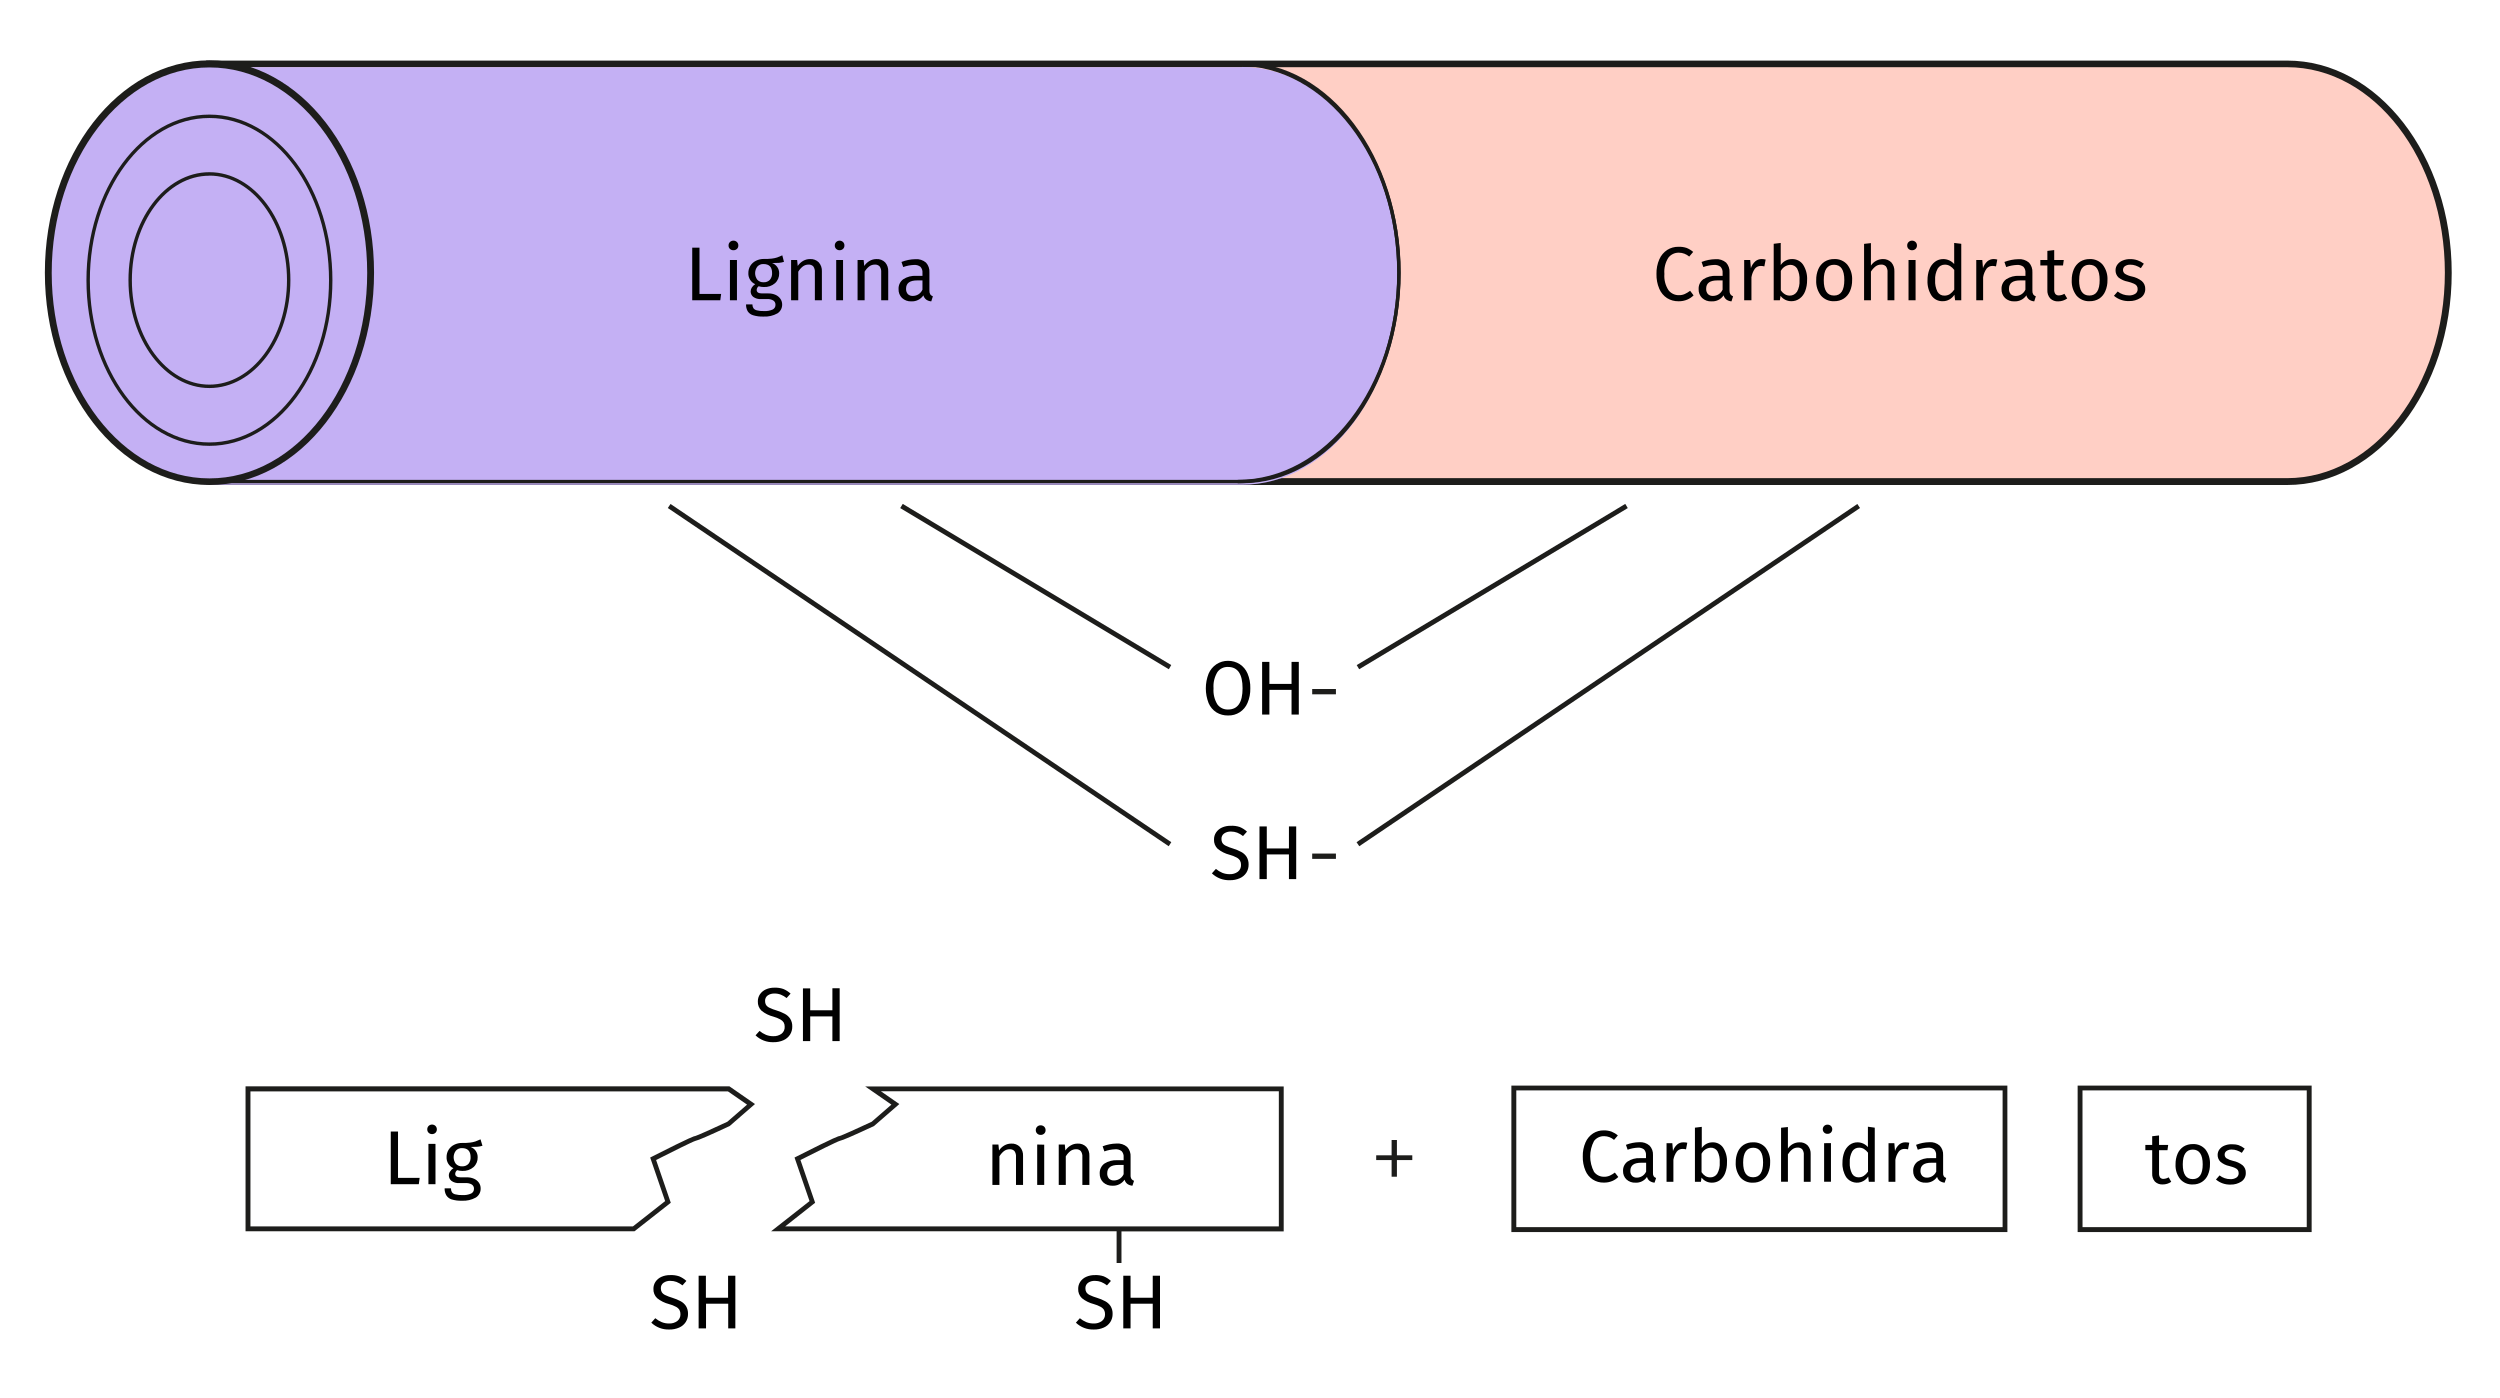
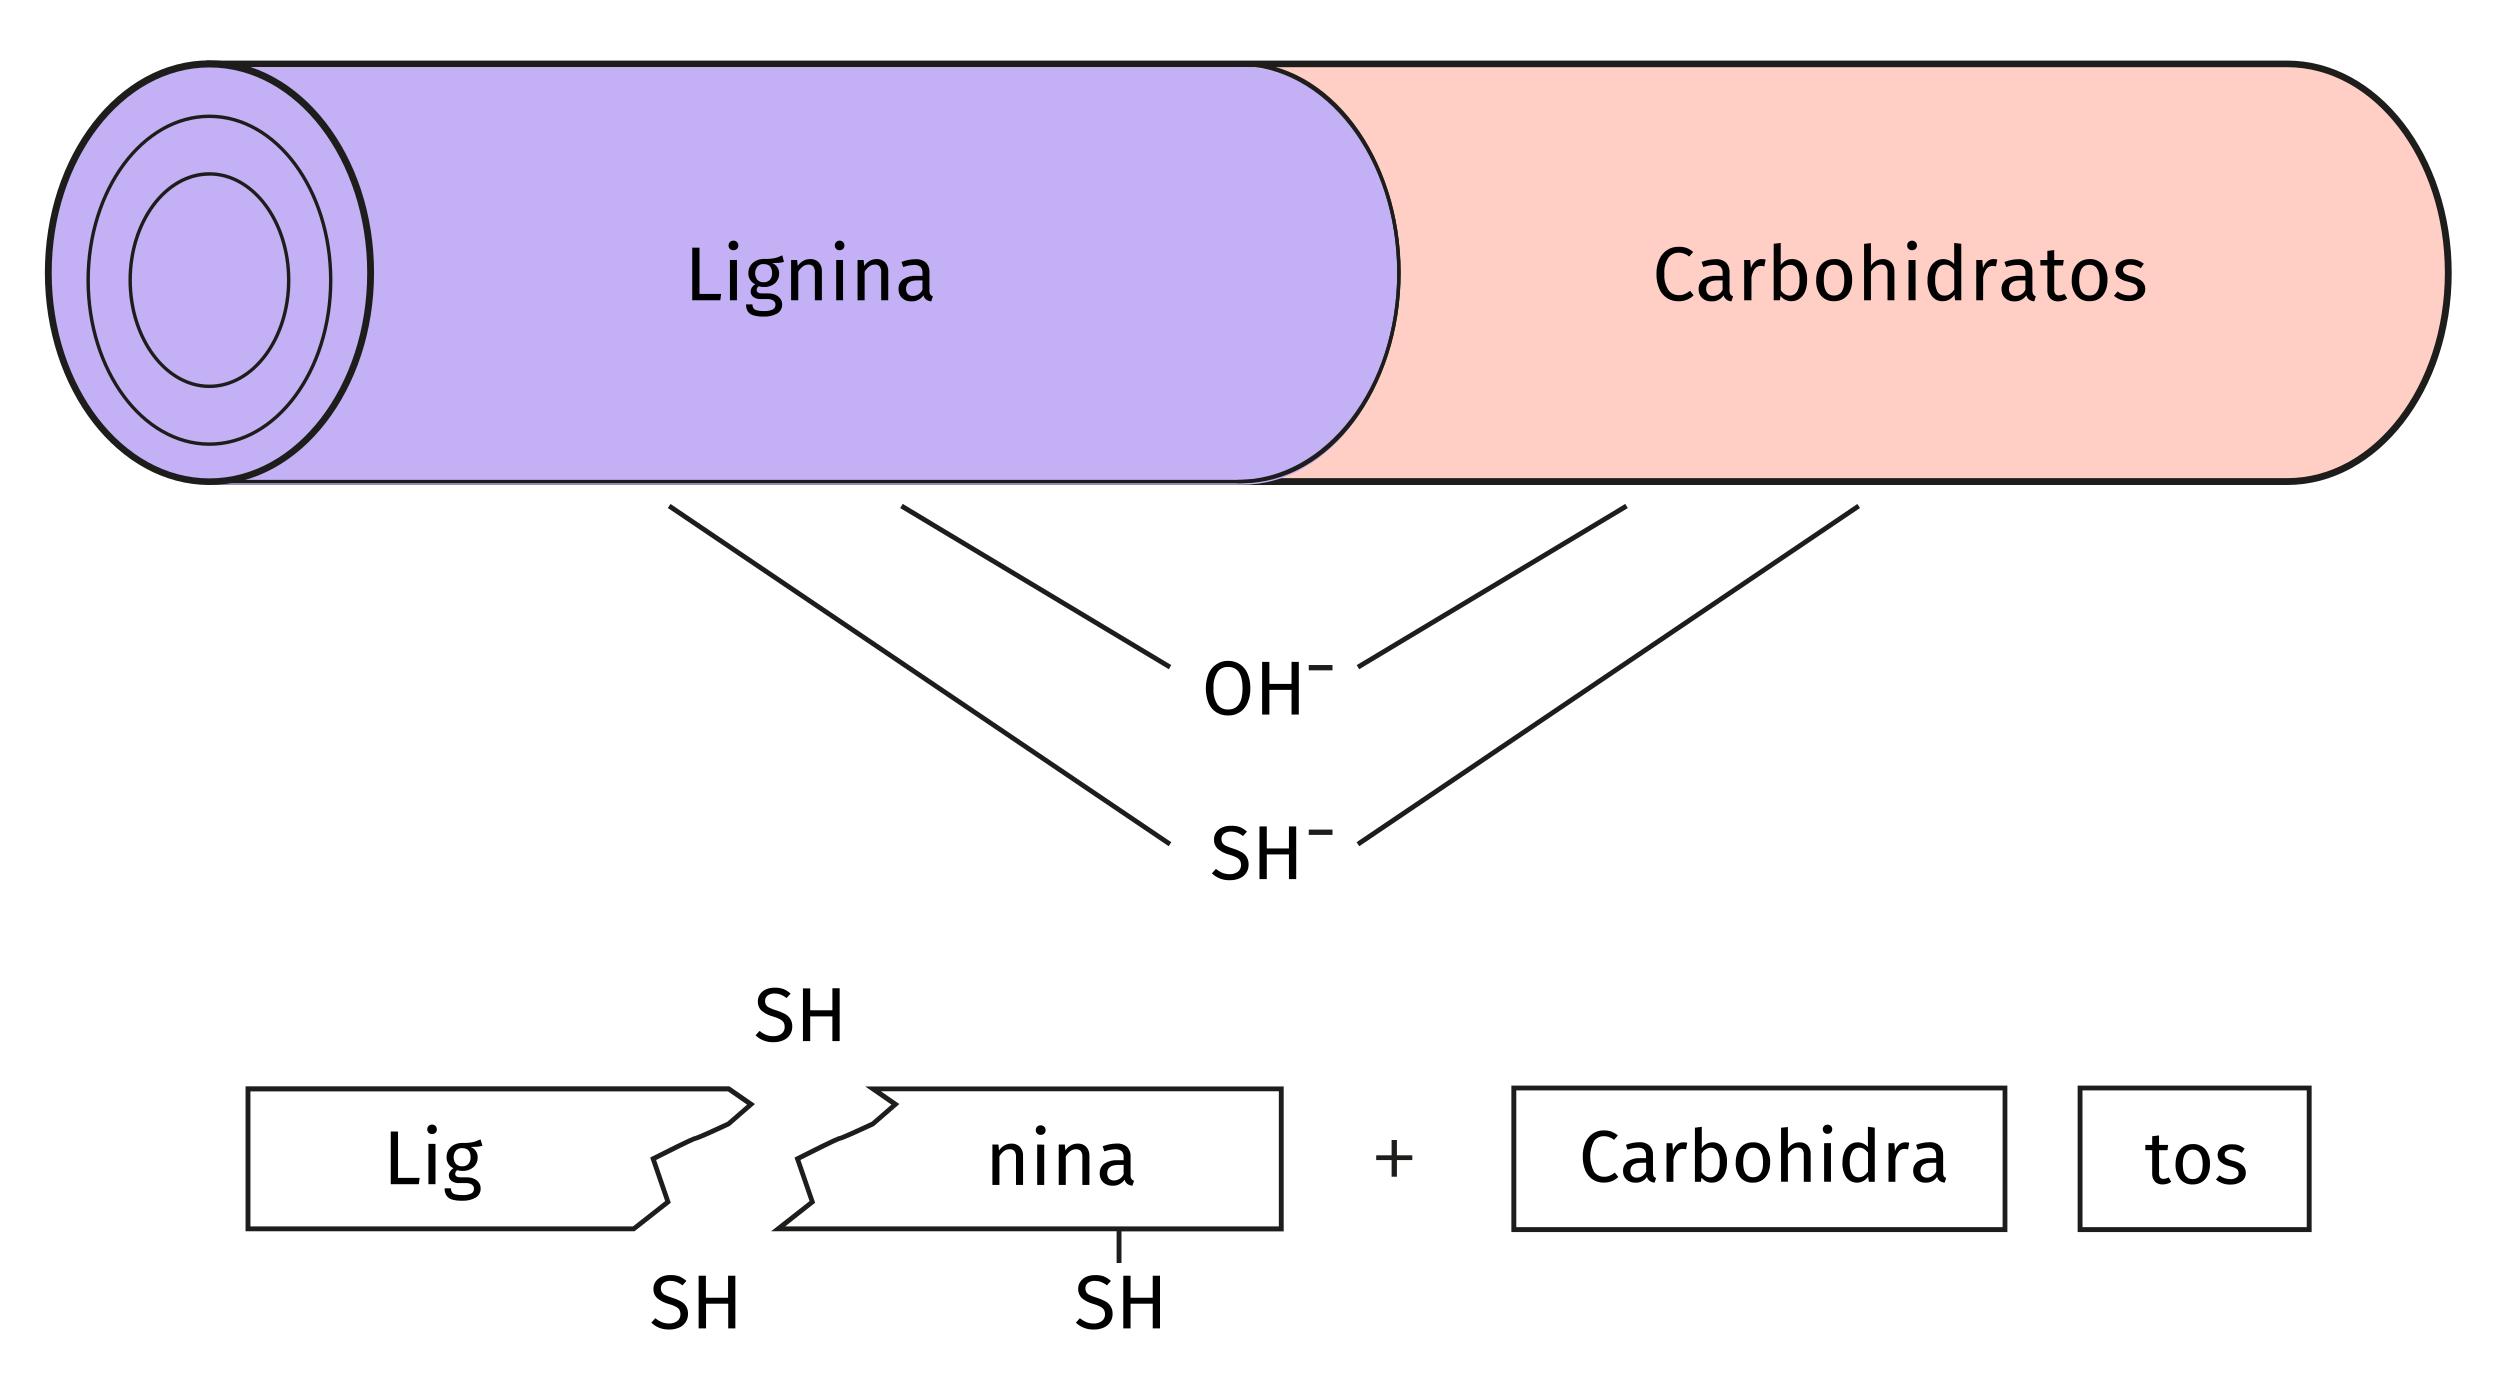
<svg xmlns="http://www.w3.org/2000/svg" viewBox="0 0 730 407.97">
  <g id="fig-7-5">
    <path d="M667.84,18.7H61.16V140.62H667.84c26,0,47.06-27.29,47.06-61s-21.07-61-47.06-61" style="fill:#ffcfc5" />
    <path id="preto" d="M667.84,141.62H60.16V17.69H667.84c26.5,0,48.06,27.8,48.06,62S694.34,141.62,667.84,141.62Zm-605.68-2H667.84c25.4,0,46.06-26.9,46.06-60s-20.66-60-46.06-60H62.16Z" style="fill:#1d1d1b" />
    <path d="M362.67,19.63H59.86l-.41,121.92H362.67c25.29,0,45.8-27.29,45.8-61s-20.51-61-45.8-61" style="fill:#c4b0f4" />
    <path id="preto" data-name="preto" d="M362.67,141.12H59v-.5l.41-122.43H362.67c25.53,0,46.3,27.58,46.3,61.47S388.2,141.12,362.67,141.12ZM60,140.12H362.67c25,0,45.3-27.12,45.3-60.46s-20.32-60.47-45.3-60.47H60.36Z" style="fill:#1d1d1b" />
    <path d="M108.22,79.66c0,33.67-21.07,61-47.06,61s-47.06-27.29-47.06-61,21.07-61,47.06-61,47.06,27.3,47.06,61" style="fill:#c4b0f4" />
-     <g id="preto" data-name="preto">
+     <g data-name="preto">
      <path d="M61.16,141.62c-26.5,0-48.06-27.79-48.06-62s21.56-62,48.06-62,48.06,27.8,48.06,62S87.66,141.62,61.16,141.62Zm0-121.93c-25.4,0-46.06,26.9-46.06,60s20.66,60,46.06,60,46.06-26.9,46.06-60S86.55,19.69,61.16,19.69Z" style="fill:#1d1d1b" />
      <path d="M361.41,141.12v-1C387.08,140.12,408,113,408,79.66s-20.89-60.47-46.56-60.47v-1c26.22,0,47.56,27.58,47.56,61.47S387.63,141.12,361.41,141.12ZM61.15,130.19c-19.8,0-35.91-21.7-35.91-48.36S41.35,33.46,61.15,33.46s35.92,21.7,35.92,48.37S81,130.19,61.15,130.19Zm0-95.73c-19.25,0-34.91,21.25-34.91,47.37s15.66,47.36,34.91,47.36,34.92-21.25,34.92-47.36S80.41,34.46,61.15,34.46Zm0,78.85c-13,0-23.64-14.13-23.64-31.51S48.12,50.28,61.15,50.28,84.8,64.42,84.8,81.8,74.19,113.31,61.15,113.31Zm0-62C48.67,51.28,38.51,65,38.51,81.8s10.16,30.51,22.64,30.51S83.8,98.62,83.8,81.8,73.64,51.28,61.15,51.28Z" style="fill:#1d1d1b" />
    </g>
    <path d="M204.25,72.31V85.83h6.32l-.25,1.85h-8.19V72.31Z" />
    <path d="M215.19,70.68a1.33,1.33,0,0,1,.4,1,1.31,1.31,0,0,1-.4,1,1.45,1.45,0,0,1-1.05.39,1.42,1.42,0,0,1-1-.39,1.31,1.31,0,0,1-.4-1,1.33,1.33,0,0,1,.4-1,1.39,1.39,0,0,1,1-.41A1.42,1.42,0,0,1,215.19,70.68Zm0,5.24V87.68h-2.05V75.92Z" />
    <path d="M228.92,76.46a6.58,6.58,0,0,1-1.48.29c-.53,0-1.19.06-2,.06a3.12,3.12,0,0,1,2.08,3,3.75,3.75,0,0,1-1.21,2.88,4.61,4.61,0,0,1-3.28,1.12,5.13,5.13,0,0,1-1.5-.22,1.13,1.13,0,0,0-.42.47,1.3,1.3,0,0,0-.16.62c0,.64.52,1,1.54,1h1.88a5,5,0,0,1,2.1.42,3.4,3.4,0,0,1,1.41,1.16,2.88,2.88,0,0,1,.51,1.68A3,3,0,0,1,227,91.51a7.49,7.49,0,0,1-4.11.93,9.32,9.32,0,0,1-3-.39,2.82,2.82,0,0,1-1.57-1.17,3.79,3.79,0,0,1-.47-2h1.85A2.08,2.08,0,0,0,220,90a1.7,1.7,0,0,0,1,.62,7.06,7.06,0,0,0,2,.21,5.55,5.55,0,0,0,2.65-.46,1.47,1.47,0,0,0,.79-1.37,1.41,1.41,0,0,0-.63-1.25,3.06,3.06,0,0,0-1.74-.42h-1.85a3.47,3.47,0,0,1-2.27-.64,2,2,0,0,1-.76-1.59,2.11,2.11,0,0,1,.33-1.12,3.13,3.13,0,0,1,1-1,3.36,3.36,0,0,1-2-3.26,3.91,3.91,0,0,1,.59-2.12,4,4,0,0,1,1.63-1.46,5.1,5.1,0,0,1,2.31-.53,16,16,0,0,0,2.33-.1,8.13,8.13,0,0,0,1.55-.33c.41-.14.91-.35,1.5-.62Zm-7.78,1.39a3.18,3.18,0,0,0,0,3.84,2.3,2.3,0,0,0,1.83.73,2.35,2.35,0,0,0,1.84-.71,2.85,2.85,0,0,0,.64-2c0-1.74-.84-2.61-2.53-2.61A2.26,2.26,0,0,0,221.14,77.85Z" />
    <path d="M239.08,76.61a3.67,3.67,0,0,1,.91,2.64v8.43h-2.05V79.54a2.64,2.64,0,0,0-.47-1.77,1.81,1.81,0,0,0-1.39-.51,2.68,2.68,0,0,0-1.65.54,5.46,5.46,0,0,0-1.34,1.54v8.34H231V75.92h1.76l.18,1.74a4.72,4.72,0,0,1,1.55-1.47,4,4,0,0,1,2-.54A3.28,3.28,0,0,1,239.08,76.61Z" />
    <path d="M246.17,70.68a1.33,1.33,0,0,1,.4,1,1.31,1.31,0,0,1-.4,1,1.45,1.45,0,0,1-1,.39,1.4,1.4,0,0,1-1-.39,1.32,1.32,0,0,1-.41-1,1.34,1.34,0,0,1,.41-1,1.37,1.37,0,0,1,1-.41A1.42,1.42,0,0,1,246.17,70.68Zm0,5.24V87.68h-2V75.92Z" />
    <path d="M258.46,76.61a3.71,3.71,0,0,1,.9,2.64v8.43h-2.05V79.54a2.64,2.64,0,0,0-.47-1.77,1.77,1.77,0,0,0-1.38-.51,2.64,2.64,0,0,0-1.65.54,5.31,5.31,0,0,0-1.34,1.54v8.34h-2.06V75.92h1.77l.18,1.74a4.63,4.63,0,0,1,1.55-1.47,3.94,3.94,0,0,1,2-.54A3.28,3.28,0,0,1,258.46,76.61Z" />
    <path d="M271.66,86a1.53,1.53,0,0,0,.74.52L271.93,88a3,3,0,0,1-1.47-.51,2.36,2.36,0,0,1-.83-1.25,4,4,0,0,1-3.5,1.76,3.75,3.75,0,0,1-2.75-1,3.42,3.42,0,0,1-1-2.57,3.37,3.37,0,0,1,1.35-2.88,6.31,6.31,0,0,1,3.83-1h1.8v-.87a2.31,2.31,0,0,0-.6-1.79,2.76,2.76,0,0,0-1.85-.53,10.56,10.56,0,0,0-3.17.62l-.51-1.49a11.71,11.71,0,0,1,4.06-.81,4.23,4.23,0,0,1,3.1,1,3.87,3.87,0,0,1,1,2.89v5.38A1.87,1.87,0,0,0,271.66,86Zm-2.3-1.42v-2.7h-1.54c-2.17,0-3.25.8-3.25,2.41a2.23,2.23,0,0,0,.51,1.59,2,2,0,0,0,1.52.53A3.06,3.06,0,0,0,269.36,84.58Z" />
    <path d="M492.48,72.39a6.92,6.92,0,0,1,1.93,1.17l-1.16,1.36a4.66,4.66,0,0,0-3-1.14,3.76,3.76,0,0,0-3.09,1.47A7.62,7.62,0,0,0,486,80a7.6,7.6,0,0,0,1.16,4.68,3.7,3.7,0,0,0,3.08,1.51,4,4,0,0,0,1.72-.34,8.38,8.38,0,0,0,1.56-.94l1,1.34a5.87,5.87,0,0,1-1.83,1.23,6.3,6.3,0,0,1-2.57.49,6.18,6.18,0,0,1-3.34-.92,6.11,6.11,0,0,1-2.27-2.73,10.28,10.28,0,0,1-.82-4.32,10,10,0,0,1,.85-4.32,6.31,6.31,0,0,1,2.3-2.71,6,6,0,0,1,3.24-.91A6.85,6.85,0,0,1,492.48,72.39Z" />
    <path d="M505.33,86a1.45,1.45,0,0,0,.73.52L505.59,88a3,3,0,0,1-1.47-.51,2.36,2.36,0,0,1-.83-1.25,3.94,3.94,0,0,1-3.5,1.76A3.75,3.75,0,0,1,497,87a3.42,3.42,0,0,1-1-2.57,3.37,3.37,0,0,1,1.35-2.88,6.33,6.33,0,0,1,3.83-1H503v-.87a2.32,2.32,0,0,0-.61-1.79,2.76,2.76,0,0,0-1.85-.53,10.56,10.56,0,0,0-3.17.62l-.51-1.49a11.75,11.75,0,0,1,4.06-.81,4.23,4.23,0,0,1,3.1,1,3.87,3.87,0,0,1,1,2.89v5.38A1.78,1.78,0,0,0,505.33,86ZM503,84.58v-2.7h-1.54c-2.18,0-3.26.8-3.26,2.41a2.23,2.23,0,0,0,.51,1.59,2,2,0,0,0,1.52.53A3.07,3.07,0,0,0,503,84.58Z" />
    <path d="M515.57,75.79l-.38,2a4.23,4.23,0,0,0-1-.14,2.19,2.19,0,0,0-1.77.81,6.12,6.12,0,0,0-1,2.5v6.71H509.3V75.92h1.76l.2,2.39a4.52,4.52,0,0,1,1.28-2,2.86,2.86,0,0,1,1.87-.67A4.73,4.73,0,0,1,515.57,75.79Z" />
    <path d="M526.49,77.27a7.54,7.54,0,0,1,1.18,4.52,8.71,8.71,0,0,1-.56,3.23,4.78,4.78,0,0,1-1.61,2.16,4,4,0,0,1-2.45.77,3.9,3.9,0,0,1-3.13-1.56l-.2,1.29h-1.8V71.19l2.05-.25v6.45a3.94,3.94,0,0,1,3.32-1.74A3.77,3.77,0,0,1,526.49,77.27Zm-1.8,8a6.11,6.11,0,0,0,.77-3.43,6.44,6.44,0,0,0-.71-3.45,2.34,2.34,0,0,0-2-1.06A3.32,3.32,0,0,0,520,79.11v5.63a3.54,3.54,0,0,0,1.15,1.16,2.68,2.68,0,0,0,1.44.42A2.46,2.46,0,0,0,524.69,85.22Z" />
    <path d="M539.44,77.31a6.76,6.76,0,0,1,1.38,4.48,7.79,7.79,0,0,1-.63,3.23,4.87,4.87,0,0,1-1.8,2.16,5,5,0,0,1-2.82.77,4.76,4.76,0,0,1-3.86-1.65,6.79,6.79,0,0,1-1.38-4.49,7.74,7.74,0,0,1,.62-3.22,5,5,0,0,1,1.81-2.17,5.1,5.1,0,0,1,2.83-.77A4.69,4.69,0,0,1,539.44,77.31Zm-6.9,4.5c0,3,1,4.49,3,4.49s3-1.5,3-4.51-1-4.48-3-4.48S532.54,78.81,532.54,81.81Z" />
    <path d="M552.26,76.61a3.71,3.71,0,0,1,.9,2.64v8.43h-2V79.54a2.59,2.59,0,0,0-.48-1.77,1.84,1.84,0,0,0-1.4-.51,2.64,2.64,0,0,0-1.63.54,5.76,5.76,0,0,0-1.34,1.51v8.37h-2V71.21l2-.22v6.56a4.2,4.2,0,0,1,3.49-1.9A3.28,3.28,0,0,1,552.26,76.61Z" />
    <path d="M559.35,70.68a1.37,1.37,0,0,1,.4,1,1.35,1.35,0,0,1-.4,1,1.45,1.45,0,0,1-1.05.39,1.42,1.42,0,0,1-1-.39,1.31,1.31,0,0,1-.4-1,1.33,1.33,0,0,1,.4-1,1.39,1.39,0,0,1,1-.41A1.42,1.42,0,0,1,559.35,70.68Zm0,5.24V87.68h-2.06V75.92Z" />
    <path d="M572.69,71.19V87.68h-1.8l-.2-1.62a4.21,4.21,0,0,1-1.46,1.39,3.74,3.74,0,0,1-1.94.5A3.78,3.78,0,0,1,564,86.3a7.54,7.54,0,0,1-1.17-4.44,8.73,8.73,0,0,1,.56-3.22A4.93,4.93,0,0,1,565,76.45a3.94,3.94,0,0,1,2.45-.8,4.24,4.24,0,0,1,3.17,1.45V70.94Zm-3.34,14.7a5.18,5.18,0,0,0,1.29-1.31V78.82a4.57,4.57,0,0,0-1.24-1.15,2.85,2.85,0,0,0-1.48-.39,2.38,2.38,0,0,0-2.11,1.14,6.22,6.22,0,0,0-.75,3.39,6.62,6.62,0,0,0,.69,3.4,2.22,2.22,0,0,0,2,1.11A2.91,2.91,0,0,0,569.35,85.89Z" />
    <path d="M583.21,75.79l-.38,2a4.24,4.24,0,0,0-1-.14,2.16,2.16,0,0,0-1.76.81,5.86,5.86,0,0,0-1,2.5v6.71h-2V75.92h1.76l.2,2.39a4.51,4.51,0,0,1,1.27-2,2.88,2.88,0,0,1,1.88-.67A4.79,4.79,0,0,1,583.21,75.79Z" />
    <path d="M593.72,86a1.53,1.53,0,0,0,.74.52L594,88a3,3,0,0,1-1.47-.51,2.31,2.31,0,0,1-.83-1.25,4,4,0,0,1-3.5,1.76,3.73,3.73,0,0,1-2.75-1,3.42,3.42,0,0,1-1-2.57,3.37,3.37,0,0,1,1.35-2.88,6.29,6.29,0,0,1,3.82-1h1.81v-.87a2.31,2.31,0,0,0-.6-1.79,2.76,2.76,0,0,0-1.85-.53,10.5,10.5,0,0,0-3.17.62l-.52-1.49a11.8,11.8,0,0,1,4.07-.81,4.23,4.23,0,0,1,3.1,1,3.91,3.91,0,0,1,1,2.89v5.38A1.87,1.87,0,0,0,593.72,86Zm-2.3-1.42v-2.7h-1.54c-2.17,0-3.26.8-3.26,2.41a2.19,2.19,0,0,0,.52,1.59,2,2,0,0,0,1.51.53A3.06,3.06,0,0,0,591.42,84.58Z" />
    <path d="M603.63,87.15A4.54,4.54,0,0,1,601,88a3.06,3.06,0,0,1-2.33-.86,3.41,3.41,0,0,1-.84-2.49V77.51h-2.05V75.92h2.05V73.26l2-.24v2.9h2.79l-.22,1.59h-2.57v7a2.11,2.11,0,0,0,.33,1.33,1.27,1.27,0,0,0,1.08.42,3.39,3.39,0,0,0,1.56-.47Z" />
    <path d="M614,77.31a6.76,6.76,0,0,1,1.38,4.48,7.79,7.79,0,0,1-.63,3.23A4.82,4.82,0,0,1,613,87.18a5,5,0,0,1-2.81.77,4.76,4.76,0,0,1-3.86-1.65,6.79,6.79,0,0,1-1.38-4.49,7.74,7.74,0,0,1,.62-3.22,5,5,0,0,1,1.81-2.17,5.1,5.1,0,0,1,2.83-.77A4.69,4.69,0,0,1,614,77.31Zm-6.9,4.5c0,3,1,4.49,3,4.49s3-1.5,3-4.51-1-4.48-3-4.48S607.12,78.81,607.12,81.81Z" />
    <path d="M624.15,76A6.57,6.57,0,0,1,626,77l-.87,1.3a6.78,6.78,0,0,0-1.53-.76,4.63,4.63,0,0,0-1.53-.25,2.68,2.68,0,0,0-1.59.42,1.39,1.39,0,0,0,0,2.24,6.24,6.24,0,0,0,2,.78,7,7,0,0,1,2.93,1.34,2.92,2.92,0,0,1,1,2.32A3,3,0,0,1,625,87a5.73,5.73,0,0,1-3.29.91,6.47,6.47,0,0,1-4.44-1.54l1.09-1.25a5.33,5.33,0,0,0,3.3,1.14,3.17,3.17,0,0,0,1.85-.48,1.52,1.52,0,0,0,.68-1.31,1.68,1.68,0,0,0-.25-1,1.92,1.92,0,0,0-.85-.64,10.43,10.43,0,0,0-1.76-.59A6.05,6.05,0,0,1,618.58,81a2.82,2.82,0,0,1-.84-2.1,2.69,2.69,0,0,1,.55-1.66,3.46,3.46,0,0,1,1.52-1.16,5.38,5.38,0,0,1,2.17-.42A6.38,6.38,0,0,1,624.15,76Z" />
    <g id="preto" data-name="preto">
      <path d="M675,359.76H606.67V317H675Zm-66.9-1.43h65.47V318.4H608.09Zm-21.94,1.43H441.32V317H586.15Zm-143.4-1.43h142V318.4h-142Z" style="fill:#1d1d1b" />
-       <rect x="383.16" y="201.19" width="6.93" height="1.55" style="fill:#1d1d1b" />
-       <rect x="383.16" y="249.24" width="6.93" height="1.55" style="fill:#1d1d1b" />
+       <rect x="382.16" y="194.19" width="6.93" height="1.55" style="fill:#1d1d1b" />
+       <rect x="382.16" y="242.24" width="6.93" height="1.55" style="fill:#1d1d1b" />
      <path d="M327.47,368.79h-1.42v-9.27H225.17l11.21-8.8L232,338l.55-.28c11.81-6,12.4-6,12.6-6,.51-.11,5.22-2.22,9.38-4.17l5.76-5-7.65-5.3h122.2v42.31H327.47ZM229.29,358.1H373.42V318.64H257.21l5.4,3.74-7.38,6.41c-5.84,2.73-9.19,4.19-10,4.34h0c-.72.18-7.21,3.41-11.5,5.59l4.29,12.49Zm-44,1.42H71.7V317.21H213l7.46,5.17-7.38,6.41c-5.84,2.73-9.19,4.19-10,4.34h0c-.72.18-7.21,3.41-11.5,5.59l4.29,12.49ZM73.13,358.1H184.82l9.4-7.38L189.85,338l.55-.28c11.81-6,12.4-6,12.6-6,.51-.11,5.22-2.22,9.38-4.17l5.76-5-5.59-3.87H73.13Z" style="fill:#1d1d1b" />
      <polygon points="406.35 338.74 401.85 338.74 401.85 337.35 406.35 337.35 406.35 332.88 407.9 332.88 407.9 337.35 412.39 337.35 412.39 338.74 407.9 338.74 407.9 343.6 406.35 343.6 406.35 338.74" style="fill:#1d1d1b" />
      <path d="M396.91,247.1l-.8-1.18,146.23-98.76.79,1.18Zm-55.65,0L195,148.34l.8-1.18,146.22,98.76Zm55.62-51.68-.73-1.22,78.43-47.06.73,1.22Zm-55.58,0-78.44-47.06.74-1.22L342,194.2Z" style="fill:#1d1d1b" />
      <path d="M362,193.93a6.11,6.11,0,0,1,2.27,2.71,10.34,10.34,0,0,1,.82,4.34,10.15,10.15,0,0,1-.82,4.28,5.93,5.93,0,0,1-5.68,3.66,6.26,6.26,0,0,1-3.4-.91,6,6,0,0,1-2.28-2.7,11.82,11.82,0,0,1,0-8.6,6.26,6.26,0,0,1,2.29-2.75,6.05,6.05,0,0,1,3.39-1A6.31,6.31,0,0,1,362,193.93Zm-6.53,2.34a8,8,0,0,0-1.12,4.73,7.84,7.84,0,0,0,1.13,4.69,3.69,3.69,0,0,0,3.11,1.49q4.25,0,4.24-6.2c0-4.16-1.41-6.23-4.24-6.23A3.62,3.62,0,0,0,355.46,196.27Z" />
      <path d="M377.13,208.65v-7.21h-6.47v7.21h-2.12V193.27h2.12v6.43h6.47v-6.43h2.12v15.38Z" />
      <path d="M362,241.48a7.27,7.27,0,0,1,2.12,1.35l-1.16,1.3a6.76,6.76,0,0,0-1.71-1,5.09,5.09,0,0,0-1.8-.32,3.33,3.33,0,0,0-2,.56,1.85,1.85,0,0,0-.78,1.63,2.16,2.16,0,0,0,.26,1.12,2.33,2.33,0,0,0,1,.84,13.48,13.48,0,0,0,2.11.81,12.83,12.83,0,0,1,2.41,1,4.2,4.2,0,0,1,1.55,1.41,4.14,4.14,0,0,1,.59,2.29,4.31,4.31,0,0,1-.66,2.37,4.36,4.36,0,0,1-1.9,1.6,6.78,6.78,0,0,1-2.93.58,7.19,7.19,0,0,1-5.23-2l1.17-1.3a7.32,7.32,0,0,0,1.89,1.15,5.68,5.68,0,0,0,2.15.39,3.8,3.8,0,0,0,2.36-.7,2.39,2.39,0,0,0,.94-2,2.5,2.5,0,0,0-.29-1.26,2.6,2.6,0,0,0-1-.91,10.16,10.16,0,0,0-2.05-.8,9.1,9.1,0,0,1-3.46-1.72,3.51,3.51,0,0,1-1.09-2.72,3.63,3.63,0,0,1,.61-2.08,4.12,4.12,0,0,1,1.72-1.43,6,6,0,0,1,2.51-.51A7.16,7.16,0,0,1,362,241.48Z" />
      <path d="M376.37,256.7v-7.21H369.9v7.21h-2.13V241.32h2.13v6.43h6.47v-6.43h2.12V256.7Z" />
      <path d="M228.73,288.78a7.4,7.4,0,0,1,2.12,1.35l-1.16,1.3a6.76,6.76,0,0,0-1.71-1,4.87,4.87,0,0,0-1.8-.32,3.36,3.36,0,0,0-2,.55,1.89,1.89,0,0,0-.78,1.63,2.17,2.17,0,0,0,.27,1.13,2.36,2.36,0,0,0,1,.84,13.41,13.41,0,0,0,2.11.8,14,14,0,0,1,2.41,1,4.35,4.35,0,0,1,1.56,1.42,4.14,4.14,0,0,1,.59,2.29,4.26,4.26,0,0,1-.66,2.36,4.38,4.38,0,0,1-1.9,1.61,6.81,6.81,0,0,1-2.93.58,7.16,7.16,0,0,1-5.23-2l1.16-1.29a7.53,7.53,0,0,0,1.9,1.15,5.63,5.63,0,0,0,2.14.39,3.85,3.85,0,0,0,2.37-.7,2.42,2.42,0,0,0,.94-2.05,2.55,2.55,0,0,0-.29-1.26,2.7,2.7,0,0,0-1-.9,9.7,9.7,0,0,0-2-.8,9,9,0,0,1-3.46-1.72,3.52,3.52,0,0,1-1.09-2.73,3.62,3.62,0,0,1,.61-2.07,4.06,4.06,0,0,1,1.72-1.43,5.92,5.92,0,0,1,2.51-.51A7.16,7.16,0,0,1,228.73,288.78Z" />
      <path d="M243.06,304v-7.21h-6.48V304h-2.12V288.61h2.12V295h6.48v-6.43h2.12V304Z" />
      <path d="M198.31,372.68a7.27,7.27,0,0,1,2.12,1.35l-1.16,1.3a6.76,6.76,0,0,0-1.71-1,5.09,5.09,0,0,0-1.8-.32,3.27,3.27,0,0,0-2,.56,1.85,1.85,0,0,0-.79,1.63,2.16,2.16,0,0,0,.27,1.12,2.33,2.33,0,0,0,1,.84,12.85,12.85,0,0,0,2.1.8,14.15,14.15,0,0,1,2.42,1,4.32,4.32,0,0,1,1.55,1.42,4.14,4.14,0,0,1,.59,2.29,4.26,4.26,0,0,1-.66,2.36,4.32,4.32,0,0,1-1.9,1.61,6.78,6.78,0,0,1-2.93.58,7.19,7.19,0,0,1-5.23-2l1.16-1.3a7.53,7.53,0,0,0,1.9,1.15,5.66,5.66,0,0,0,2.14.39,3.81,3.81,0,0,0,2.37-.7,2.39,2.39,0,0,0,.94-2,2.5,2.5,0,0,0-.29-1.26,2.6,2.6,0,0,0-1-.91,9.6,9.6,0,0,0-2.05-.8,9.1,9.1,0,0,1-3.46-1.72,3.52,3.52,0,0,1-1.09-2.73,3.62,3.62,0,0,1,.61-2.07,4.12,4.12,0,0,1,1.72-1.43,6,6,0,0,1,2.51-.51A7.16,7.16,0,0,1,198.31,372.68Z" />
      <path d="M212.64,387.89v-7.21h-6.48v7.21H204V372.51h2.12v6.43h6.48v-6.43h2.12v15.38Z" />
      <path d="M322.27,372.68a7.4,7.4,0,0,1,2.12,1.35l-1.16,1.3a6.76,6.76,0,0,0-1.71-1,5.09,5.09,0,0,0-1.8-.32,3.32,3.32,0,0,0-2,.56,1.87,1.87,0,0,0-.78,1.63,2.16,2.16,0,0,0,.27,1.12,2.36,2.36,0,0,0,1,.84,13.41,13.41,0,0,0,2.11.8,13.69,13.69,0,0,1,2.41,1,4.35,4.35,0,0,1,1.56,1.42,4.14,4.14,0,0,1,.59,2.29,4.26,4.26,0,0,1-.66,2.36,4.32,4.32,0,0,1-1.9,1.61,6.78,6.78,0,0,1-2.93.58,7.19,7.19,0,0,1-5.23-2l1.16-1.3a7.53,7.53,0,0,0,1.9,1.15,5.63,5.63,0,0,0,2.14.39,3.81,3.81,0,0,0,2.37-.7,2.39,2.39,0,0,0,.94-2,2.5,2.5,0,0,0-.29-1.26,2.64,2.64,0,0,0-1-.91,9.48,9.48,0,0,0-2-.8,9,9,0,0,1-3.46-1.72,3.52,3.52,0,0,1-1.09-2.73,3.62,3.62,0,0,1,.61-2.07,4.06,4.06,0,0,1,1.72-1.43,5.92,5.92,0,0,1,2.51-.51A7.16,7.16,0,0,1,322.27,372.68Z" />
      <path d="M336.6,387.89v-7.21h-6.48v7.21H328V372.51h2.12v6.43h6.48v-6.43h2.12v15.38Z" />
      <path d="M116.22,330.4v13.53h6.32l-.25,1.85H114.1V330.4Z" />
      <path d="M127.16,328.77a1.41,1.41,0,0,1,.4,1,1.35,1.35,0,0,1-.4,1,1.45,1.45,0,0,1-1,.39,1.42,1.42,0,0,1-1-.39,1.31,1.31,0,0,1-.4-1,1.37,1.37,0,0,1,.4-1,1.43,1.43,0,0,1,1-.4A1.46,1.46,0,0,1,127.16,328.77Zm0,5.25v11.76H125.1V334Z" />
      <path d="M140.88,334.56a6.38,6.38,0,0,1-1.47.29c-.53,0-1.19.06-2,.06a3.12,3.12,0,0,1,2.07,3,3.74,3.74,0,0,1-1.2,2.88,4.63,4.63,0,0,1-3.28,1.12,5.13,5.13,0,0,1-1.5-.22,1.1,1.1,0,0,0-.42.48,1.24,1.24,0,0,0-.16.61c0,.64.51,1,1.54,1h1.88a5,5,0,0,1,2.09.42,3.43,3.43,0,0,1,1.42,1.16,2.87,2.87,0,0,1,.5,1.68,3,3,0,0,1-1.4,2.64,7.49,7.49,0,0,1-4.11.93,9.24,9.24,0,0,1-3-.39A2.88,2.88,0,0,1,130.3,349a3.88,3.88,0,0,1-.47-2h1.86a2.08,2.08,0,0,0,.27,1.13,1.63,1.63,0,0,0,1,.62,7.06,7.06,0,0,0,2,.21,5.5,5.5,0,0,0,2.64-.46,1.48,1.48,0,0,0,.8-1.37,1.41,1.41,0,0,0-.63-1.25,3.09,3.09,0,0,0-1.74-.42H134.1a3.47,3.47,0,0,1-2.27-.64,2,2,0,0,1-.77-1.59,2,2,0,0,1,.34-1.12,3.13,3.13,0,0,1,1-1,3.36,3.36,0,0,1-2-3.26,3.91,3.91,0,0,1,.59-2.12,4,4,0,0,1,1.63-1.46,5,5,0,0,1,2.31-.53,15.81,15.81,0,0,0,2.32-.1,7.8,7.8,0,0,0,1.55-.33c.41-.14.92-.35,1.51-.62ZM133.11,336a3.18,3.18,0,0,0,0,3.84,2.34,2.34,0,0,0,1.83.73,2.37,2.37,0,0,0,1.84-.71,2.83,2.83,0,0,0,.63-2q0-2.61-2.52-2.61A2.26,2.26,0,0,0,133.11,336Z" />
      <path d="M297.82,334.89a3.67,3.67,0,0,1,.91,2.64V346h-2.06v-8.14a2.63,2.63,0,0,0-.46-1.77,1.81,1.81,0,0,0-1.39-.51,2.73,2.73,0,0,0-1.65.53,5.75,5.75,0,0,0-1.34,1.54V346h-2.05V334.2h1.76l.18,1.74a4.62,4.62,0,0,1,1.55-1.47,4,4,0,0,1,2-.54A3.28,3.28,0,0,1,297.82,334.89Z" />
      <path d="M304.91,329a1.37,1.37,0,0,1,.4,1,1.31,1.31,0,0,1-.4,1,1.45,1.45,0,0,1-1.05.39,1.38,1.38,0,0,1-1-.39,1.32,1.32,0,0,1-.41-1,1.38,1.38,0,0,1,1.43-1.41A1.46,1.46,0,0,1,304.91,329Zm0,5.25V346h-2.05V334.2Z" />
      <path d="M317.2,334.89a3.71,3.71,0,0,1,.9,2.64V346h-2.05v-8.14a2.63,2.63,0,0,0-.47-1.77,1.77,1.77,0,0,0-1.38-.51,2.69,2.69,0,0,0-1.65.53,5.58,5.58,0,0,0-1.34,1.54V346h-2.06V334.2h1.77l.17,1.74a4.65,4.65,0,0,1,1.56-1.47,3.94,3.94,0,0,1,2-.54A3.28,3.28,0,0,1,317.2,334.89Z" />
      <path d="M330.4,344.28a1.53,1.53,0,0,0,.74.52l-.47,1.43a3,3,0,0,1-1.47-.51,2.4,2.4,0,0,1-.83-1.25,4,4,0,0,1-3.5,1.76,3.79,3.79,0,0,1-2.75-1,3.44,3.44,0,0,1-1-2.57,3.37,3.37,0,0,1,1.35-2.88,6.31,6.31,0,0,1,3.83-1h1.8v-.87a2.3,2.3,0,0,0-.6-1.79,2.71,2.71,0,0,0-1.85-.53,10.26,10.26,0,0,0-3.17.62l-.51-1.49a11.71,11.71,0,0,1,4.06-.81,4.23,4.23,0,0,1,3.1,1,3.85,3.85,0,0,1,1,2.89v5.38A1.89,1.89,0,0,0,330.4,344.28Zm-2.3-1.42v-2.7h-1.54c-2.17,0-3.25.8-3.25,2.41a2.23,2.23,0,0,0,.51,1.59,2,2,0,0,0,1.52.53A3.06,3.06,0,0,0,328.1,342.86Z" />
      <path d="M470.56,330.43a6.72,6.72,0,0,1,1.85,1.12l-1.11,1.3a4.45,4.45,0,0,0-2.85-1.09,3.61,3.61,0,0,0-3,1.41,9.68,9.68,0,0,0,0,9,3.54,3.54,0,0,0,2.95,1.44,3.86,3.86,0,0,0,1.65-.32,7.87,7.87,0,0,0,1.49-.9l1,1.29a5.47,5.47,0,0,1-1.75,1.17,6,6,0,0,1-2.46.47,5.62,5.62,0,0,1-5.38-3.49,10,10,0,0,1-.78-4.14,9.67,9.67,0,0,1,.81-4.14,5.92,5.92,0,0,1,2.2-2.6,5.66,5.66,0,0,1,3.1-.88A6.6,6.6,0,0,1,470.56,330.43Z" />
      <path d="M482.87,343.47a1.41,1.41,0,0,0,.71.5l-.45,1.37a2.91,2.91,0,0,1-1.41-.49,2.19,2.19,0,0,1-.8-1.2,3.76,3.76,0,0,1-3.35,1.69,3.61,3.61,0,0,1-2.64-.94,3.28,3.28,0,0,1-1-2.46,3.21,3.21,0,0,1,1.3-2.76,6,6,0,0,1,3.66-1h1.74v-.83a2.24,2.24,0,0,0-.58-1.72,2.65,2.65,0,0,0-1.78-.51,9.87,9.87,0,0,0-3,.6l-.5-1.43a11.23,11.23,0,0,1,3.9-.77,4.07,4.07,0,0,1,3,1,3.71,3.71,0,0,1,1,2.77v5.16A1.74,1.74,0,0,0,482.87,343.47Zm-2.2-1.36v-2.59h-1.48c-2.08,0-3.12.78-3.12,2.32a2.08,2.08,0,0,0,.49,1.51,1.89,1.89,0,0,0,1.45.52A3,3,0,0,0,480.67,342.11Z" />
      <path d="M492.69,333.68l-.37,1.93a3.83,3.83,0,0,0-1-.13,2.1,2.1,0,0,0-1.69.77,5.63,5.63,0,0,0-1,2.4v6.44h-2V333.81h1.69l.19,2.29a4.32,4.32,0,0,1,1.22-1.9,2.7,2.7,0,0,1,1.8-.64A4.84,4.84,0,0,1,492.69,333.68Z" />
      <path d="M503.15,335.11a7.26,7.26,0,0,1,1.13,4.33,8.4,8.4,0,0,1-.53,3.09,4.72,4.72,0,0,1-1.54,2.08,3.89,3.89,0,0,1-2.36.73,3.71,3.71,0,0,1-3-1.49l-.19,1.24h-1.74V329.28l2-.24v6.18a3.79,3.79,0,0,1,3.19-1.66A3.59,3.59,0,0,1,503.15,335.11Zm-1.72,7.61a5.81,5.81,0,0,0,.73-3.28,6.08,6.08,0,0,0-.68-3.31,2.23,2.23,0,0,0-2-1,3.18,3.18,0,0,0-2.63,1.75v5.39a3.68,3.68,0,0,0,1.1,1.12,2.59,2.59,0,0,0,1.38.4A2.36,2.36,0,0,0,501.43,342.72Z" />
      <path d="M515.57,335.14a6.57,6.57,0,0,1,1.31,4.3,7.47,7.47,0,0,1-.6,3.09,4.73,4.73,0,0,1-1.73,2.08,4.84,4.84,0,0,1-2.69.73,4.57,4.57,0,0,1-3.71-1.58,6.5,6.5,0,0,1-1.32-4.3,7.47,7.47,0,0,1,.6-3.09,4.73,4.73,0,0,1,1.73-2.08,4.89,4.89,0,0,1,2.72-.73A4.52,4.52,0,0,1,515.57,335.14ZM509,339.46q0,4.31,2.91,4.3c1.93,0,2.91-1.44,2.91-4.32s-1-4.3-2.89-4.3S509,336.58,509,339.46Z" />
      <path d="M527.85,334.48a3.55,3.55,0,0,1,.86,2.52v8.09h-2v-7.81a2.44,2.44,0,0,0-.46-1.69,1.71,1.71,0,0,0-1.33-.49,2.52,2.52,0,0,0-1.56.51,5.46,5.46,0,0,0-1.29,1.45v8h-2V329.3l2-.21v6.29a4,4,0,0,1,3.34-1.82A3.13,3.13,0,0,1,527.85,334.48Z" />
      <path d="M534.64,328.79a1.39,1.39,0,0,1,0,1.91,1.39,1.39,0,0,1-1,.38,1.35,1.35,0,0,1-1-.38,1.36,1.36,0,0,1,0-1.91,1.32,1.32,0,0,1,1-.39A1.36,1.36,0,0,1,534.64,328.79Zm0,5v11.28h-2V333.81Z" />
      <path d="M547.43,329.28v15.81H545.7l-.19-1.56a4.13,4.13,0,0,1-1.4,1.33,3.87,3.87,0,0,1-5-1.1A7.2,7.2,0,0,1,538,339.5a8.46,8.46,0,0,1,.53-3.08,4.73,4.73,0,0,1,1.54-2.1,3.79,3.79,0,0,1,2.36-.76,4,4,0,0,1,3,1.39V329Zm-3.21,14.08a4.6,4.6,0,0,0,1.24-1.25v-5.52a4.2,4.2,0,0,0-1.19-1.1,2.69,2.69,0,0,0-1.42-.37,2.28,2.28,0,0,0-2,1.09,6,6,0,0,0-.72,3.25,6.28,6.28,0,0,0,.67,3.25,2.09,2.09,0,0,0,1.9,1.07A2.75,2.75,0,0,0,544.22,343.36Z" />
      <path d="M557.51,333.68l-.37,1.93a3.83,3.83,0,0,0-1-.13,2.1,2.1,0,0,0-1.69.77,5.63,5.63,0,0,0-1,2.4v6.44h-2V333.81h1.7l.19,2.29a4.23,4.23,0,0,1,1.22-1.9,2.69,2.69,0,0,1,1.79-.64A5,5,0,0,1,557.51,333.68Z" />
      <path d="M567.58,343.47a1.41,1.41,0,0,0,.71.5l-.45,1.37a2.91,2.91,0,0,1-1.41-.49,2.24,2.24,0,0,1-.8-1.2,3.76,3.76,0,0,1-3.35,1.69,3.57,3.57,0,0,1-2.63-.94,3.25,3.25,0,0,1-1-2.46,3.21,3.21,0,0,1,1.3-2.76,6.05,6.05,0,0,1,3.67-1h1.73v-.83a2.21,2.21,0,0,0-.58-1.72,2.65,2.65,0,0,0-1.78-.51,9.92,9.92,0,0,0-3,.6l-.5-1.43a11.23,11.23,0,0,1,3.9-.77,4.06,4.06,0,0,1,3,1,3.71,3.71,0,0,1,1,2.77v5.16A1.74,1.74,0,0,0,567.58,343.47Zm-2.2-1.36v-2.59H563.9c-2.08,0-3.12.78-3.12,2.32a2.08,2.08,0,0,0,.49,1.51,1.9,1.9,0,0,0,1.46.52A2.94,2.94,0,0,0,565.38,342.11Z" />
      <path d="M634,345.09a4.34,4.34,0,0,1-2.52.77,3,3,0,0,1-2.24-.83,3.29,3.29,0,0,1-.8-2.38v-6.8h-2v-1.52h2v-2.55l2-.23v2.78h2.67l-.21,1.52h-2.46v6.71a2.08,2.08,0,0,0,.31,1.28,1.23,1.23,0,0,0,1,.39,3.19,3.19,0,0,0,1.5-.45Z" />
      <path d="M644,335.65a6.52,6.52,0,0,1,1.31,4.3,7.47,7.47,0,0,1-.59,3.09,4.7,4.7,0,0,1-1.74,2.08,4.82,4.82,0,0,1-2.69.74,4.54,4.54,0,0,1-3.7-1.59,6.45,6.45,0,0,1-1.33-4.3,7.47,7.47,0,0,1,.6-3.09,4.72,4.72,0,0,1,1.73-2.07,4.9,4.9,0,0,1,2.72-.74A4.55,4.55,0,0,1,644,335.65ZM637.37,340q0,4.3,2.91,4.3t2.91-4.32c0-2.86-1-4.3-2.89-4.3S637.37,337.09,637.37,340Z" />
      <path d="M653.69,334.39a6.27,6.27,0,0,1,1.75,1l-.83,1.24a6.78,6.78,0,0,0-1.46-.72,4.53,4.53,0,0,0-1.47-.24,2.54,2.54,0,0,0-1.52.4,1.25,1.25,0,0,0-.56,1.08,1.27,1.27,0,0,0,.53,1.07,6.47,6.47,0,0,0,1.89.75,6.69,6.69,0,0,1,2.81,1.28,2.77,2.77,0,0,1,.94,2.22,2.9,2.9,0,0,1-1.3,2.55,5.51,5.51,0,0,1-3.15.88,6.26,6.26,0,0,1-4.26-1.48l1.05-1.2a5.07,5.07,0,0,0,3.16,1.09,3,3,0,0,0,1.77-.46,1.45,1.45,0,0,0,.65-1.25,1.65,1.65,0,0,0-.24-.93,1.88,1.88,0,0,0-.81-.62,10.82,10.82,0,0,0-1.69-.57,5.73,5.73,0,0,1-2.6-1.26,2.73,2.73,0,0,1-.8-2,2.7,2.7,0,0,1,.52-1.59,3.37,3.37,0,0,1,1.46-1.11,5.19,5.19,0,0,1,2.09-.4A6.34,6.34,0,0,1,653.69,334.39Z" />
    </g>
  </g>
</svg>
